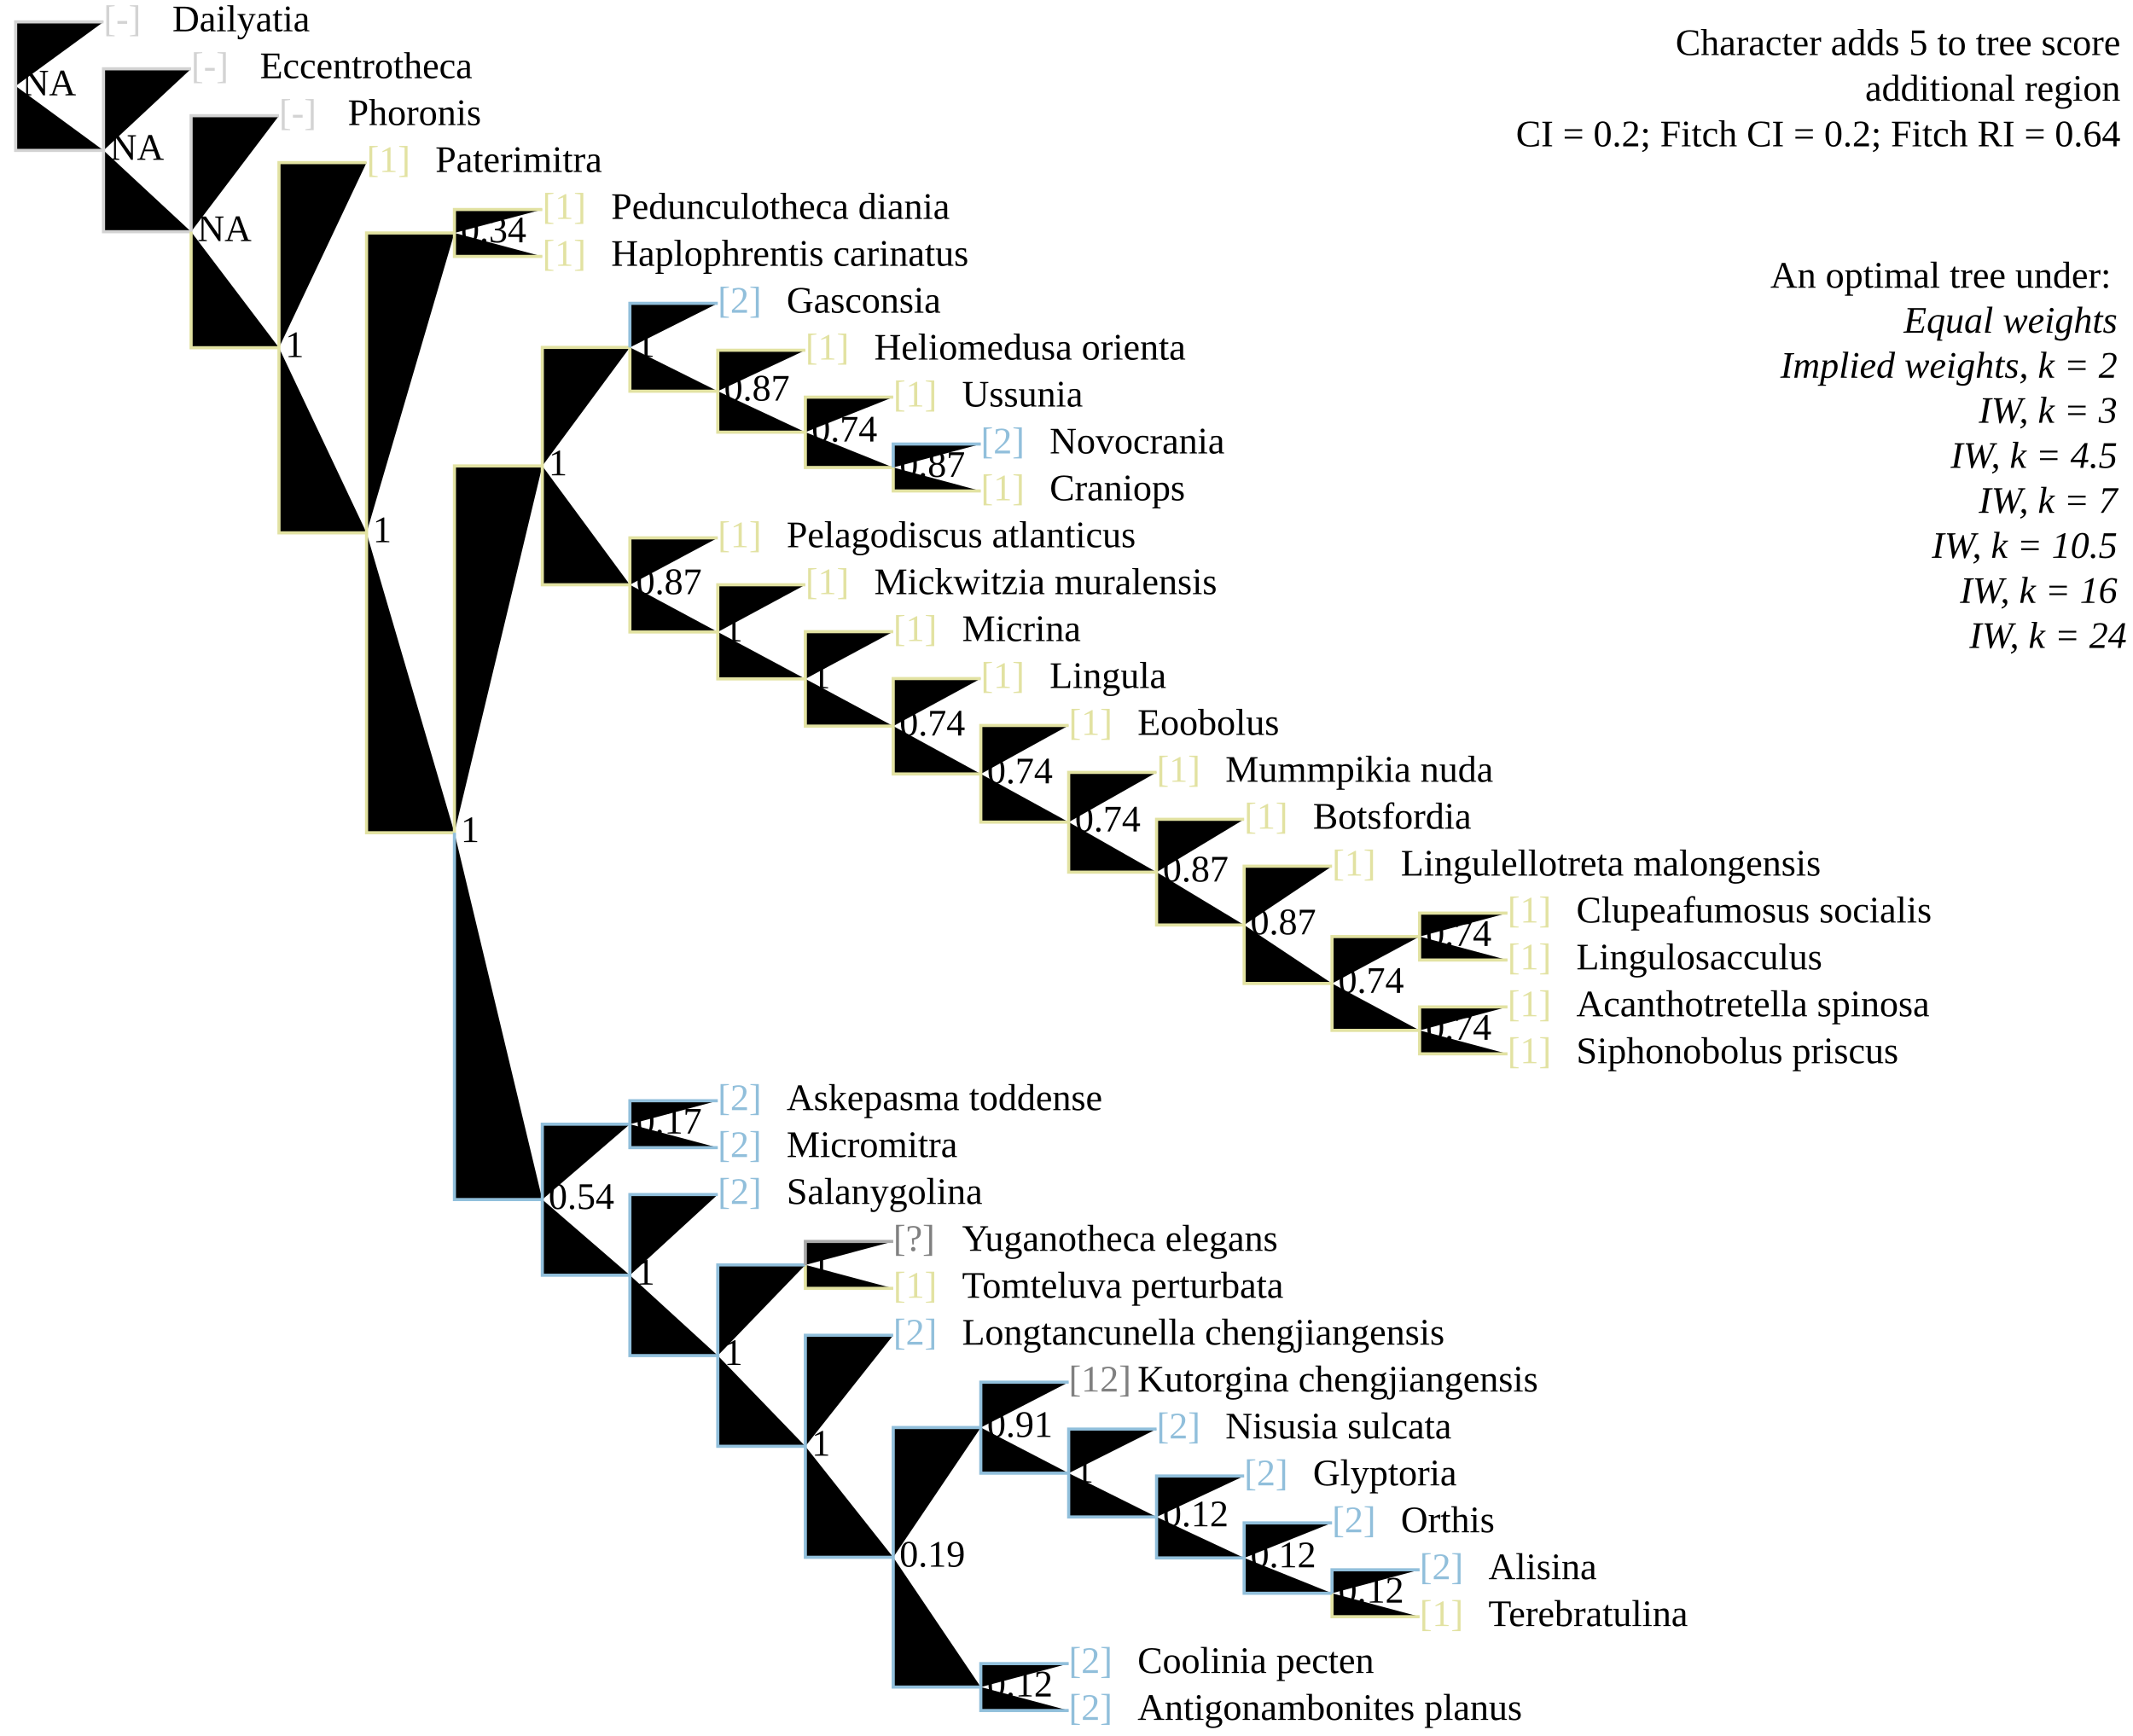
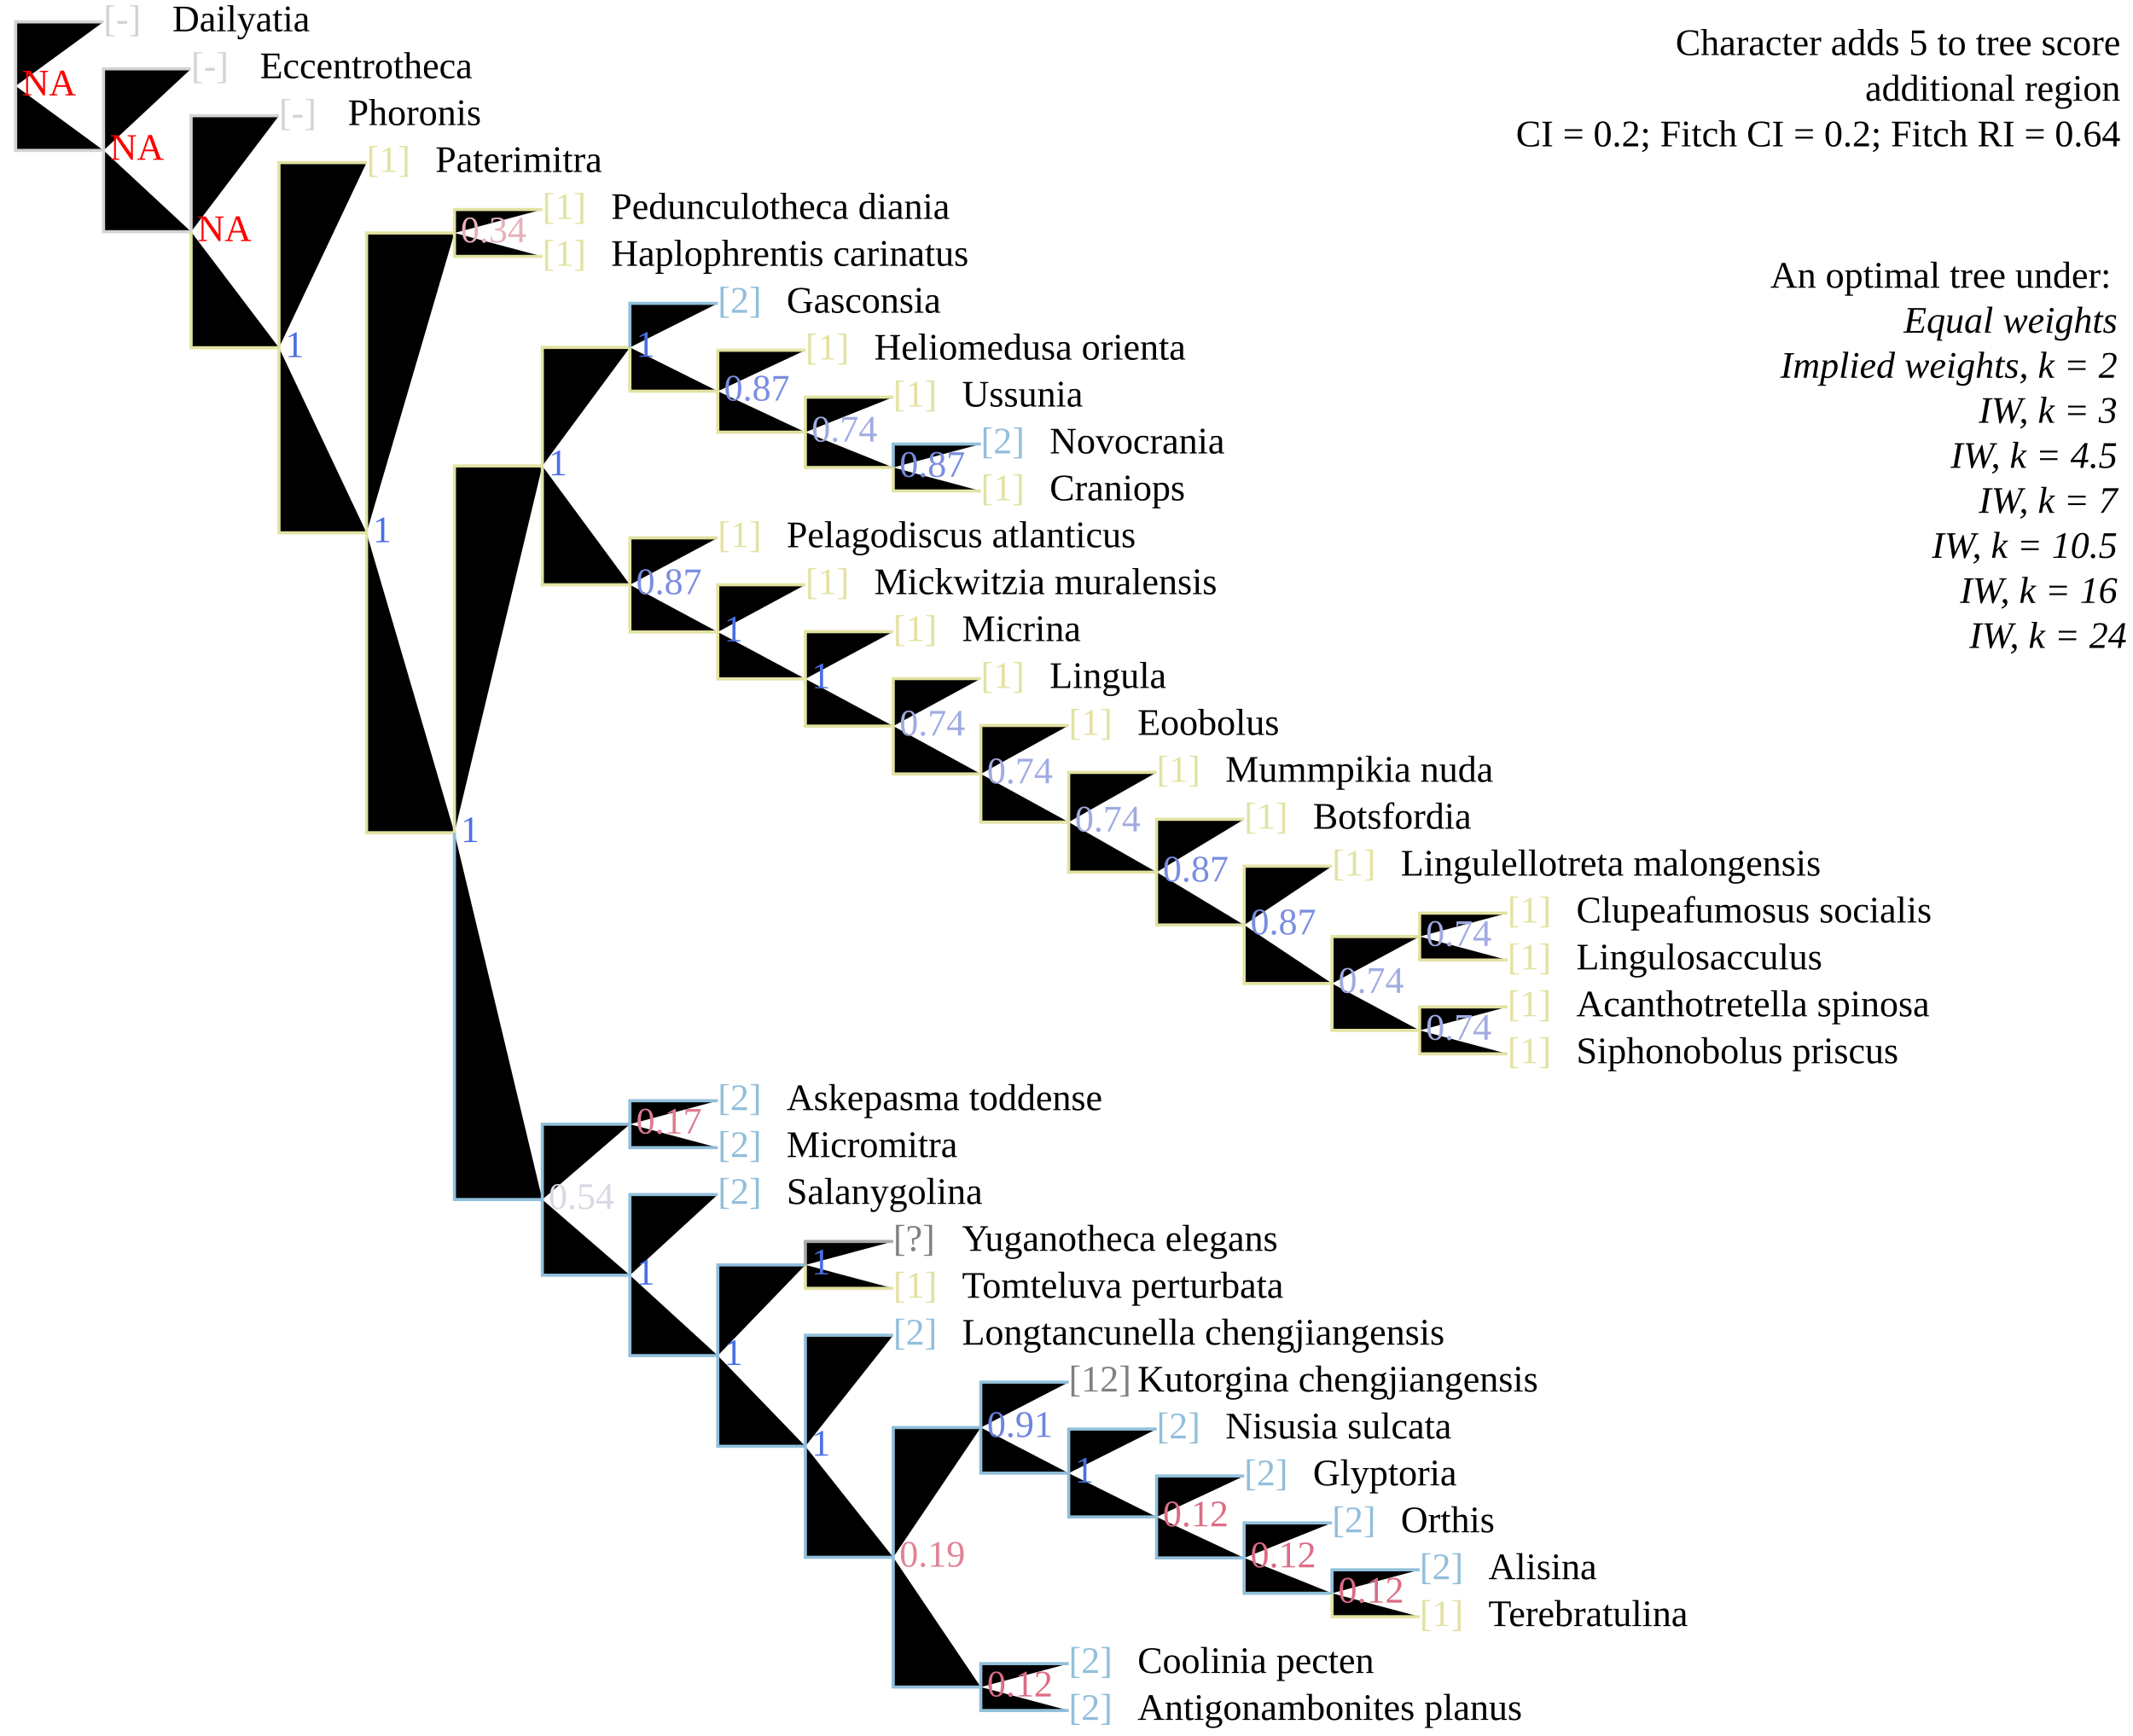
<svg xmlns="http://www.w3.org/2000/svg" version="1.1" width="682" height="555" class="tree" char="4">
  <text x="678" y="17.6" text-anchor="end" class="stepsLabel">Character adds <tspan class="score">5</tspan> to tree score</text>
  <text x="678" y="32.2" text-anchor="end" class="stepsLabel">
    <tspan class="score" /> additional region</text>
  <text x="678" y="46.8" text-anchor="end" class="stepsLabel">CI = 0.2; Fitch CI = 0.2; Fitch RI = 0.64</text>
  <text x="678" y="76" text-anchor="end" class="stepsLabel">
    <tspan dy="16">An optimal tree under:</tspan>
    <tspan x="680" style="font-style:italic" class="thisAn" dy="1.2em">Equal weights</tspan>
    <tspan x="680" style="font-style:italic" class="notThisAn" dy="1.2em">Implied weights, k = 2</tspan>
    <tspan x="680" style="font-style:italic" class="notThisAn" dy="1.2em">IW, k = 3</tspan>
    <tspan x="680" style="font-style:italic" class="notThisAn" dy="1.2em">IW, k = 4.5</tspan>
    <tspan x="680" style="font-style:italic" class="notThisAn" dy="1.2em">IW, k = 7</tspan>
    <tspan x="680" style="font-style:italic" class="notThisAn" dy="1.2em">IW, k = 10.5</tspan>
    <tspan x="680" style="font-style:italic" class="notThisAn" dy="1.2em">IW, k = 16</tspan>
    <tspan x="680" style="font-style:italic" class="notThisAn" dy="1.2em">IW, k = 24</tspan>
  </text>
  <text x="33.1" y="10" fill="lightgrey" class="flag">[-]</text>
  <text x="55.1" y="10" class="taxonLabel">Dailyatia</text>
  <text x="61.1" y="25" fill="lightgrey" class="flag">[-]</text>
  <text x="83.1" y="25" class="taxonLabel">Eccentrotheca</text>
  <text x="89.2" y="40" fill="lightgrey" class="flag">[-]</text>
  <text x="111.2" y="40" class="taxonLabel">Phoronis</text>
  <text x="117.2" y="55" fill="#e2e2a2" class="flag">[1]</text>
  <text x="139.2" y="55" class="taxonLabel">Paterimitra</text>
  <text x="173.4" y="70" fill="#e2e2a2" class="flag">[1]</text>
  <text x="195.4" y="70" class="taxonLabel">Pedunculotheca diania</text>
  <text x="173.4" y="85" fill="#e2e2a2" class="flag">[1]</text>
  <text x="195.4" y="85" class="taxonLabel">Haplophrentis carinatus</text>
  <text x="229.5" y="100" fill="#91bfdb" class="flag">[2]</text>
  <text x="251.5" y="100" class="taxonLabel">Gasconsia</text>
  <text x="257.5" y="115" fill="#e2e2a2" class="flag">[1]</text>
  <text x="279.5" y="115" class="taxonLabel">Heliomedusa orienta</text>
  <text x="285.6" y="130" fill="#e2e2a2" class="flag">[1]</text>
  <text x="307.6" y="130" class="taxonLabel">Ussunia</text>
  <text x="313.6" y="160" fill="#e2e2a2" class="flag">[1]</text>
  <text x="335.6" y="160" class="taxonLabel">Craniops</text>
  <text x="313.6" y="145" fill="#91bfdb" class="flag">[2]</text>
  <text x="335.6" y="145" class="taxonLabel">Novocrania</text>
  <text x="229.5" y="175" fill="#e2e2a2" class="flag">[1]</text>
  <text x="251.5" y="175" class="taxonLabel">Pelagodiscus atlanticus</text>
  <text x="257.5" y="190" fill="#e2e2a2" class="flag">[1]</text>
  <text x="279.5" y="190" class="taxonLabel">Mickwitzia muralensis</text>
  <text x="285.6" y="205" fill="#e2e2a2" class="flag">[1]</text>
  <text x="307.6" y="205" class="taxonLabel">Micrina</text>
  <text x="313.6" y="220" fill="#e2e2a2" class="flag">[1]</text>
  <text x="335.6" y="220" class="taxonLabel">Lingula</text>
  <text x="341.7" y="235" fill="#e2e2a2" class="flag">[1]</text>
  <text x="363.7" y="235" class="taxonLabel">Eoobolus</text>
  <text x="369.8" y="250" fill="#e2e2a2" class="flag">[1]</text>
  <text x="391.8" y="250" class="taxonLabel">Mummpikia nuda</text>
  <text x="397.8" y="265" fill="#e2e2a2" class="flag">[1]</text>
  <text x="419.8" y="265" class="taxonLabel">Botsfordia</text>
  <text x="482" y="310" fill="#e2e2a2" class="flag">[1]</text>
  <text x="504" y="310" class="taxonLabel">Lingulosacculus</text>
  <text x="425.9" y="280" fill="#e2e2a2" class="flag">[1]</text>
  <text x="447.9" y="280" class="taxonLabel">Lingulellotreta malongensis</text>
  <text x="482" y="295" fill="#e2e2a2" class="flag">[1]</text>
  <text x="504" y="295" class="taxonLabel">Clupeafumosus socialis</text>
  <text x="482" y="325" fill="#e2e2a2" class="flag">[1]</text>
  <text x="504" y="325" class="taxonLabel">Acanthotretella spinosa</text>
  <text x="482" y="340" fill="#e2e2a2" class="flag">[1]</text>
  <text x="504" y="340" class="taxonLabel">Siphonobolus priscus</text>
  <text x="229.5" y="355" fill="#91bfdb" class="flag">[2]</text>
  <text x="251.5" y="355" class="taxonLabel">Askepasma toddense</text>
  <text x="229.5" y="370" fill="#91bfdb" class="flag">[2]</text>
  <text x="251.5" y="370" class="taxonLabel">Micromitra</text>
  <text x="229.5" y="385" fill="#91bfdb" class="flag">[2]</text>
  <text x="251.5" y="385" class="taxonLabel">Salanygolina</text>
  <text x="285.6" y="415" fill="#e2e2a2" class="flag">[1]</text>
  <text x="307.6" y="415" class="taxonLabel">Tomteluva perturbata</text>
  <text x="285.6" y="400" fill="grey" class="flag">[?]</text>
  <text x="307.6" y="400" class="taxonLabel">Yuganotheca elegans</text>
  <text x="341.7" y="445" fill="grey" class="flag">[12]</text>
  <text x="363.7" y="445" class="taxonLabel">Kutorgina chengjiangensis</text>
  <text x="369.8" y="460" fill="#91bfdb" class="flag">[2]</text>
  <text x="391.8" y="460" class="taxonLabel">Nisusia sulcata</text>
  <text x="397.8" y="475" fill="#91bfdb" class="flag">[2]</text>
  <text x="419.8" y="475" class="taxonLabel">Glyptoria</text>
  <text x="285.6" y="430" fill="#91bfdb" class="flag">[2]</text>
  <text x="307.6" y="430" class="taxonLabel">Longtancunella chengjiangensis</text>
  <text x="453.9" y="505" fill="#91bfdb" class="flag">[2]</text>
  <text x="475.9" y="505" class="taxonLabel">Alisina</text>
  <text x="425.9" y="490" fill="#91bfdb" class="flag">[2]</text>
  <text x="447.9" y="490" class="taxonLabel">Orthis</text>
  <text x="453.9" y="520" fill="#e2e2a2" class="flag">[1]</text>
  <text x="475.9" y="520" class="taxonLabel">Terebratulina</text>
  <text x="341.7" y="535" fill="#91bfdb" class="flag">[2]</text>
  <text x="363.7" y="535" class="taxonLabel">Coolinia pecten</text>
  <text x="341.7" y="550" fill="#91bfdb" class="flag">[2]</text>
  <text x="363.7" y="550" class="taxonLabel">Antigonambonites planus</text>
  <path d="M5,27.5V7H33.1M5,27.5V48.1H33.1M33.1,48.1V22H61.1M33.1,48.1V74.1H61.1M61.1,74.1V37H89.2" stroke="lightgrey" class="inapplicable" />
  <path d="M61.1,74.1V111.2H89.2M89.2,111.2V52H117.2M89.2,111.2V170.4H117.2M117.2,170.4V74.5H145.3M145.3,74.5V67H173.4M145.3,74.5V82H173.4M117.2,170.4V266.3H145.3M145.3,266.3V149H173.4M173.4,149V111.1H201.4M201.4,111.1V125.1H229.5M229.5,125.1V112H257.5M229.5,125.1V138.2H257.5M257.5,138.2V127H285.6M257.5,138.2V149.5H285.6M285.6,149.5V157H313.6M173.4,149V187H201.4M201.4,187V172H229.5M201.4,187V202.1H229.5M229.5,202.1V187H257.5M229.5,202.1V217.1H257.5M257.5,217.1V202H285.6M257.5,217.1V232.2H285.6M285.6,232.2V217H313.6M285.6,232.2V247.5H313.6M313.6,247.5V232H341.7M313.6,247.5V262.9H341.7M341.7,262.9V247H369.8M341.7,262.9V278.9H369.8M369.8,278.9V262H397.8M369.8,278.9V295.8H397.8M397.8,295.8V277H425.9M397.8,295.8V314.5H425.9M425.9,314.5V299.5H453.9M453.9,299.5V292H482M453.9,299.5V307H482M425.9,314.5V329.5H453.9M453.9,329.5V322H482M453.9,329.5V337H482M257.5,404.5V412H285.6M425.9,509.5V517H453.9" stroke="#e2e2a2" />
  <path d="M201.4,111.1V97H229.5M285.6,149.5V142H313.6M145.3,266.3V383.6H173.4M173.4,383.6V359.5H201.4M201.4,359.5V352H229.5M201.4,359.5V367H229.5M173.4,383.6V407.8H201.4M201.4,407.8V382H229.5M201.4,407.8V433.5H229.5M229.5,433.5V404.5H257.5M229.5,433.5V462.5H257.5M257.5,462.5V427H285.6M257.5,462.5V498H285.6M285.6,498V456.5H313.6M313.6,456.5V442H341.7M313.6,456.5V471.1H341.7M341.7,471.1V457H369.8M341.7,471.1V485.1H369.8M369.8,485.1V472H397.8M369.8,485.1V498.2H397.8M397.8,498.2V487H425.9M397.8,498.2V509.5H425.9M425.9,509.5V502H453.9M285.6,498V539.5H313.6M313.6,539.5V532H341.7M313.6,539.5V547H341.7" stroke="#91bfdb" />
  <path d="M257.5,404.5V397H285.6" stroke="darkgrey" />
-   <text x="7" y="30.5" class="node">NA</text>
-   <text x="35.1" y="51.1" class="node">NA</text>
-   <text x="63.1" y="77.1" class="node">NA</text>
-   <text x="91.2" y="114.2" class="node">1</text>
-   <text x="119.2" y="173.4" class="node">1</text>
-   <text x="147.3" y="77.5" class="node">0.34</text>
-   <text x="147.3" y="269.3" class="node">1</text>
-   <text x="175.4" y="152" class="node">1</text>
-   <text x="203.4" y="114.1" class="node">1</text>
-   <text x="231.5" y="128.1" class="node">0.87</text>
-   <text x="259.5" y="141.2" class="node">0.74</text>
-   <text x="287.6" y="152.5" class="node">0.87</text>
-   <text x="203.4" y="190" class="node">0.87</text>
-   <text x="231.5" y="205.1" class="node">1</text>
-   <text x="259.5" y="220.1" class="node">1</text>
-   <text x="287.6" y="235.2" class="node">0.74</text>
-   <text x="315.6" y="250.5" class="node">0.74</text>
-   <text x="343.7" y="265.9" class="node">0.74</text>
-   <text x="371.8" y="281.9" class="node">0.87</text>
-   <text x="399.8" y="298.8" class="node">0.87</text>
-   <text x="427.9" y="317.5" class="node">0.74</text>
-   <text x="455.9" y="302.5" class="node">0.74</text>
-   <text x="455.9" y="332.5" class="node">0.74</text>
-   <text x="175.4" y="386.6" class="node">0.54</text>
-   <text x="203.4" y="362.5" class="node">0.17</text>
-   <text x="203.4" y="410.8" class="node">1</text>
-   <text x="231.5" y="436.5" class="node">1</text>
-   <text x="259.5" y="407.5" class="node">1</text>
-   <text x="259.5" y="465.5" class="node">1</text>
-   <text x="287.6" y="501" class="node">0.19</text>
-   <text x="315.6" y="459.5" class="node">0.91</text>
-   <text x="343.7" y="474.1" class="node">1</text>
-   <text x="371.8" y="488.1" class="node">0.12</text>
-   <text x="399.8" y="501.2" class="node">0.12</text>
-   <text x="427.9" y="512.5" class="node">0.12</text>
-   <text x="315.6" y="542.5" class="node">0.12</text>
+   <text x="7" y="30.5" class="node" fill="red">NA</text>
+   <text x="35.1" y="51.1" class="node" fill="red">NA</text>
+   <text x="63.1" y="77.1" class="node" fill="red">NA</text>
+   <text x="91.2" y="114.2" class="node" fill="#4A6FE3">1</text>
+   <text x="119.2" y="173.4" class="node" fill="#4A6FE3">1</text>
+   <text x="147.3" y="77.5" class="node" fill="#E6B1BB">0.34</text>
+   <text x="147.3" y="269.3" class="node" fill="#4A6FE3">1</text>
+   <text x="175.4" y="152" class="node" fill="#4A6FE3">1</text>
+   <text x="203.4" y="114.1" class="node" fill="#4A6FE3">1</text>
+   <text x="231.5" y="128.1" class="node" fill="#7A8DE1">0.87</text>
+   <text x="259.5" y="141.2" class="node" fill="#A0ABE2">0.74</text>
+   <text x="287.6" y="152.5" class="node" fill="#7A8DE1">0.87</text>
+   <text x="203.4" y="190" class="node" fill="#7A8DE1">0.87</text>
+   <text x="231.5" y="205.1" class="node" fill="#4A6FE3">1</text>
+   <text x="259.5" y="220.1" class="node" fill="#4A6FE3">1</text>
+   <text x="287.6" y="235.2" class="node" fill="#A0ABE2">0.74</text>
+   <text x="315.6" y="250.5" class="node" fill="#A0ABE2">0.74</text>
+   <text x="343.7" y="265.9" class="node" fill="#A0ABE2">0.74</text>
+   <text x="371.8" y="281.9" class="node" fill="#7A8DE1">0.87</text>
+   <text x="399.8" y="298.8" class="node" fill="#7A8DE1">0.87</text>
+   <text x="427.9" y="317.5" class="node" fill="#A0ABE2">0.74</text>
+   <text x="455.9" y="302.5" class="node" fill="#A0ABE2">0.74</text>
+   <text x="455.9" y="332.5" class="node" fill="#A0ABE2">0.74</text>
+   <text x="175.4" y="386.6" class="node" fill="#D7D9E3">0.54</text>
+   <text x="203.4" y="362.5" class="node" fill="#E07C92">0.17</text>
+   <text x="203.4" y="410.8" class="node" fill="#4A6FE3">1</text>
+   <text x="231.5" y="436.5" class="node" fill="#4A6FE3">1</text>
+   <text x="259.5" y="407.5" class="node" fill="#4A6FE3">1</text>
+   <text x="259.5" y="465.5" class="node" fill="#4A6FE3">1</text>
+   <text x="287.6" y="501" class="node" fill="#E18297">0.19</text>
+   <text x="315.6" y="459.5" class="node" fill="#6D84E1">0.91</text>
+   <text x="343.7" y="474.1" class="node" fill="#4A6FE3">1</text>
+   <text x="371.8" y="488.1" class="node" fill="#DD6C86">0.12</text>
+   <text x="399.8" y="501.2" class="node" fill="#DD6C86">0.12</text>
+   <text x="427.9" y="512.5" class="node" fill="#DD6C86">0.12</text>
+   <text x="315.6" y="542.5" class="node" fill="#DD6C86">0.12</text>
</svg>
